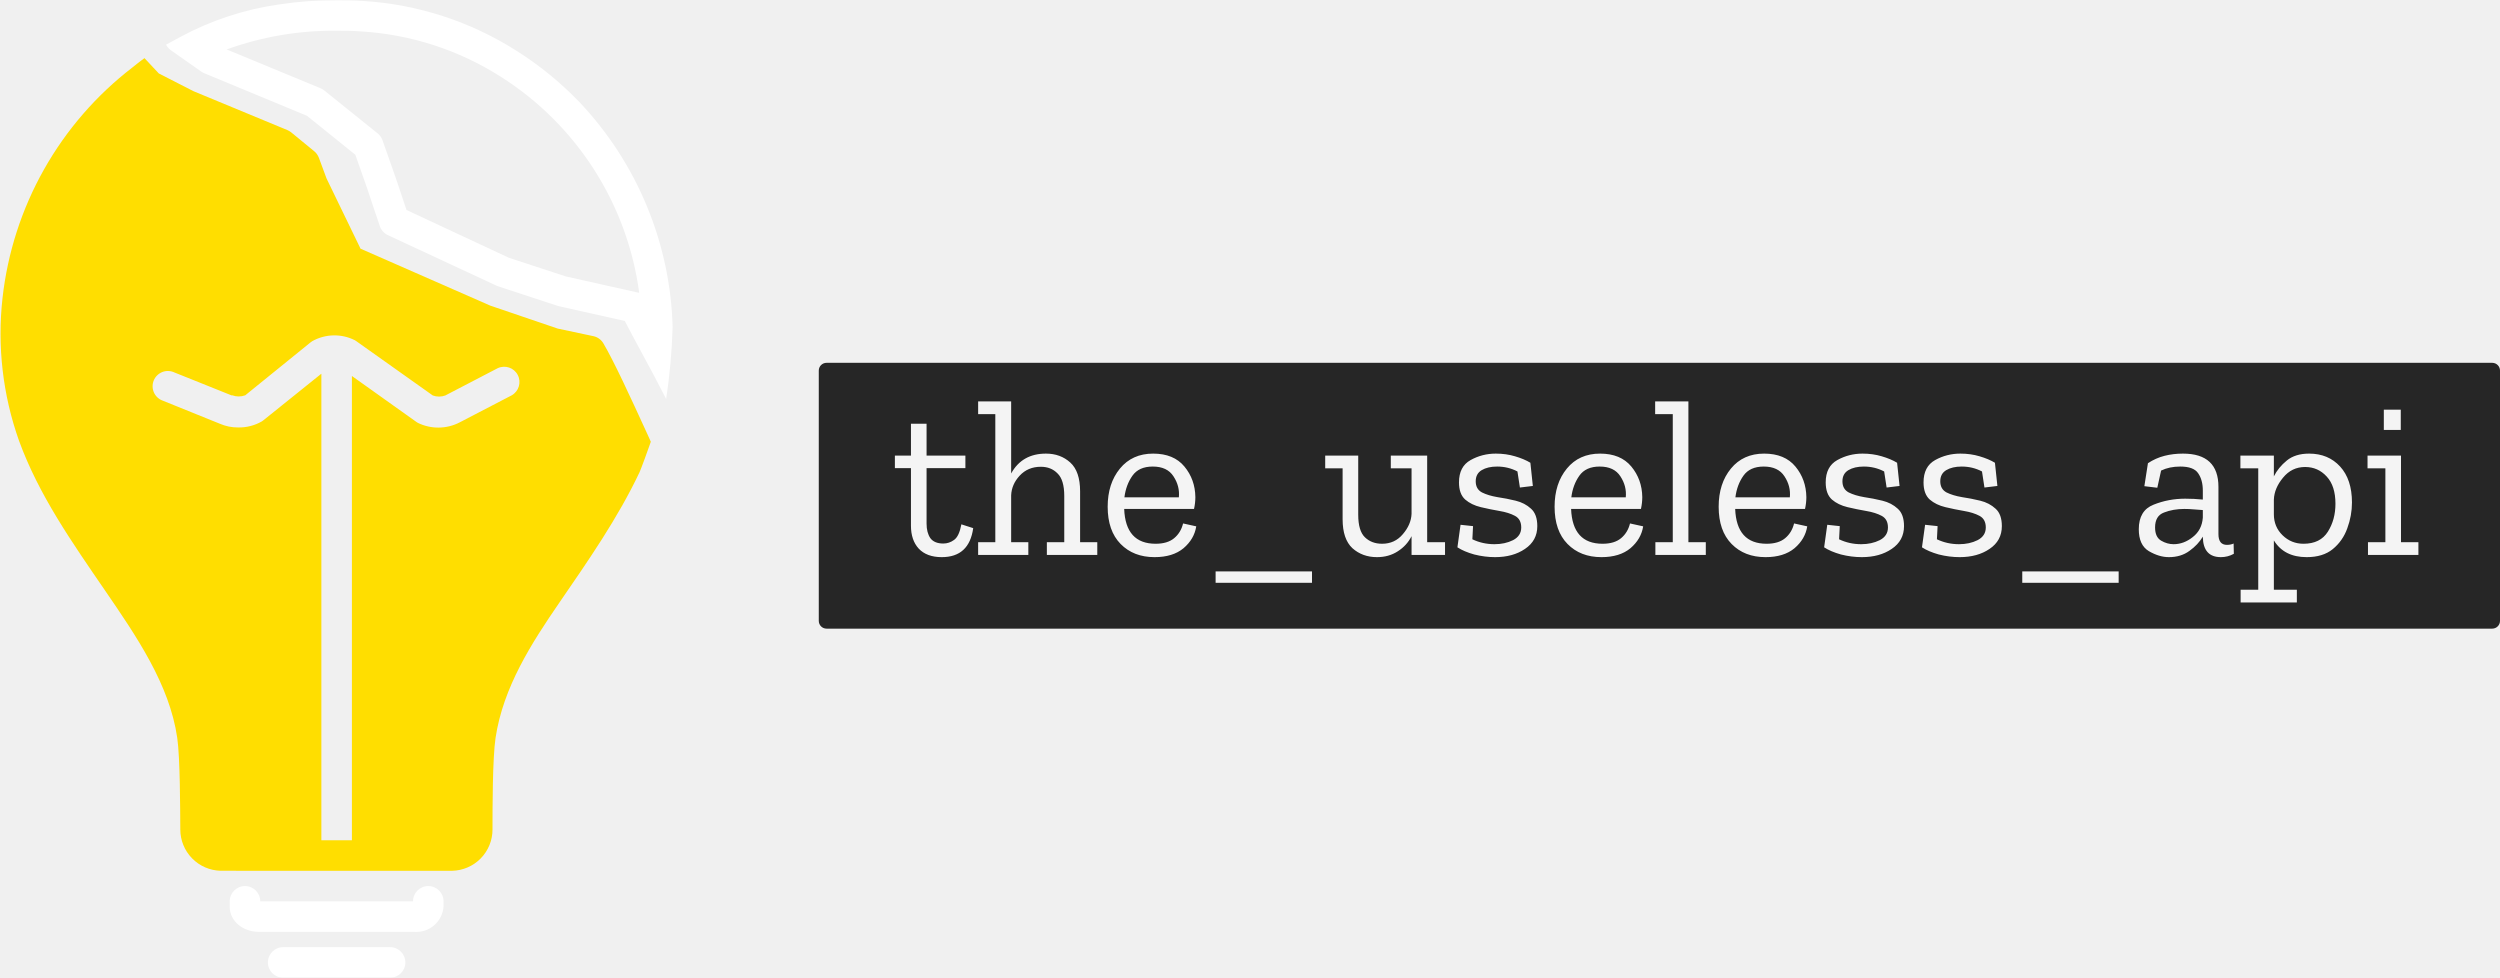
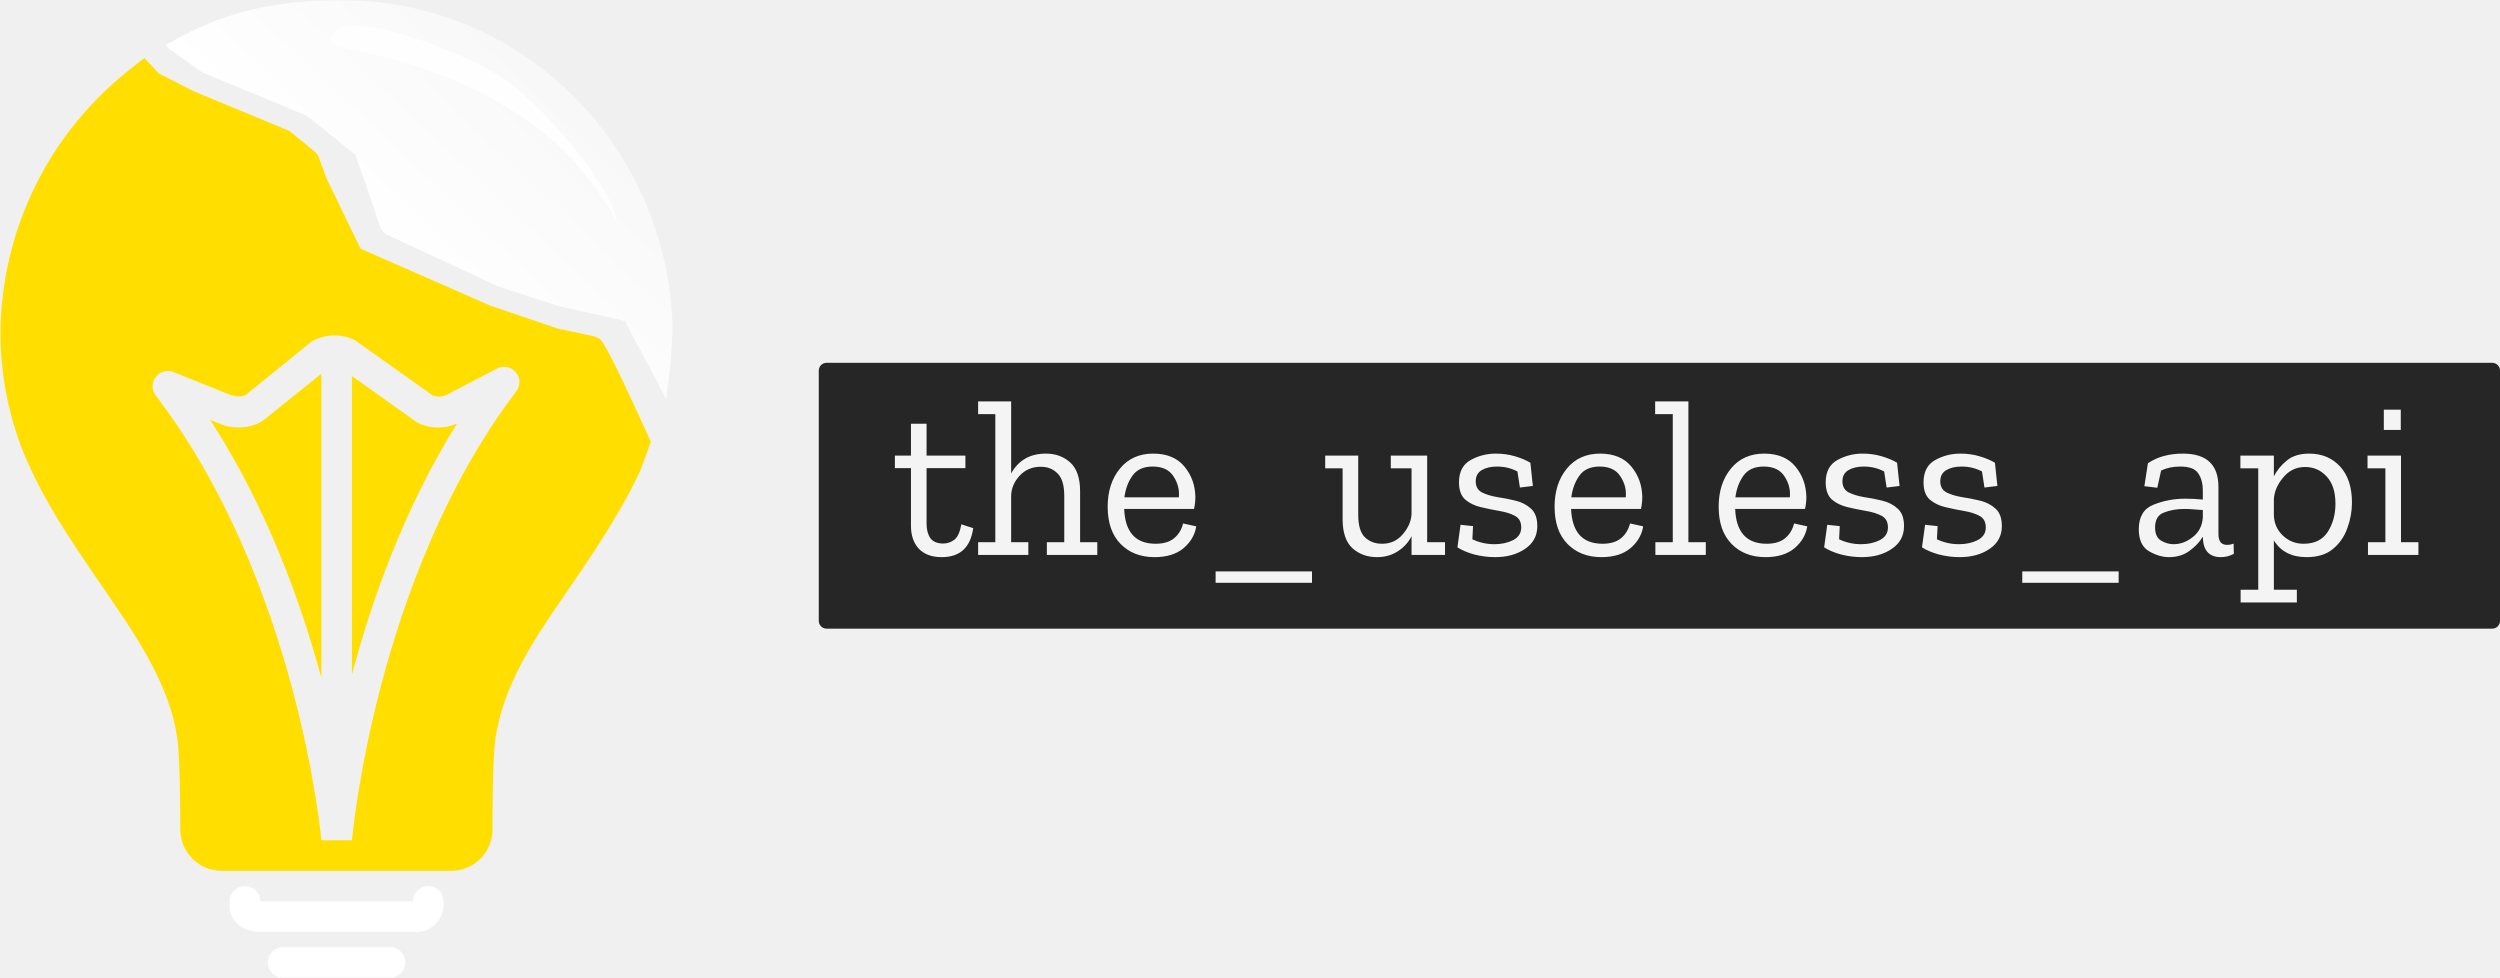
- <svg xmlns="http://www.w3.org/2000/svg" width="2577" height="1008" viewBox="0 0 2577 1008" fill="none">
-   <path d="M457.213 934.36V929.089C457.213 920.391 450.166 913.344 441.473 913.344C432.775 913.344 425.728 920.391 425.728 929.089H268.288C268.288 920.391 261.241 913.344 252.543 913.344C243.85 913.344 236.797 920.391 236.797 929.089V934.756C236.797 949.24 250.099 960.573 267.104 960.573H426.984C434.474 961.136 441.88 958.682 447.557 953.761C453.229 948.839 456.708 941.854 457.208 934.359L457.213 934.36Z" fill="white" />
+ <svg xmlns="http://www.w3.org/2000/svg" xmlns:xlink="http://www.w3.org/1999/xlink" width="2577" height="1008" viewBox="0 0 2577 1008" fill="none" version="1.1" id="svg24">
+   <defs id="defs28">
+     <linearGradient id="linearGradient1187">
+       <stop style="stop-color:#ffffff;stop-opacity:0.524;" offset="0" id="stop1183" />
+       <stop style="stop-color:#ffffff;stop-opacity:1;" offset="1" id="stop1185" />
+     </linearGradient>
+     <linearGradient id="linearGradient375">
+       <stop style="stop-color:#ffffff;stop-opacity:1;" offset="0" id="stop371" />
+       <stop style="stop-color:#ffffff;stop-opacity:1;" offset="1" id="stop373" />
+     </linearGradient>
+     <linearGradient xlink:href="#linearGradient375" id="linearGradient377" x1="535.765" y1="63.316" x2="393.48" y2="232.849" gradientUnits="userSpaceOnUse" />
+     <linearGradient xlink:href="#linearGradient375" id="linearGradient1122" gradientUnits="userSpaceOnUse" x1="535.765" y1="63.316" x2="393.48" y2="232.849" />
+     <linearGradient xlink:href="#linearGradient1187" id="linearGradient1189" x1="551.017" y1="66.646" x2="381.639" y2="246.02" gradientUnits="userSpaceOnUse" />
+   </defs>
+   <g mask="url(#mask1_1044_18)" id="g16" style="fill-opacity:1;fill:url(#linearGradient377);stroke:none">
+     <path d="m 177.2,52.547 30.385,21.333 c 0.953,0.672 1.985,1.229 3.068,1.651 l 105.803,43.849 49.828,40.146 12.203,34.718 12.911,38.574 c 1.271,4.026 4.11,7.37 7.87,9.286 l 113.041,52.588 1.735,0.63 60.218,19.755 1.495,0.474 68.255,15.271 c 7.401,14.718 28.416,52.27 42.667,80.453 3.708,-24.563 5.942,-49.328 6.687,-74.156 C 690.975,250.583 656.721,167.972 597.173,105.132 577.918,85.116 556.323,67.487 532.855,52.627 485.183,22.19 430.538,4.414 374.082,0.987 365.186,0.201 356.369,0.201 347.473,0.201 327.555,0.107 307.655,1.555 287.962,4.529 252.118,9.591 217.462,20.998 185.623,38.222 c -4.958,2.599 -9.838,5.354 -14.484,7.87 v 0.005 c 1.48,2.599 3.558,4.812 6.063,6.453 z" fill="white" id="path14" style="fill:url(#linearGradient1189);fill-opacity:1;stroke:none" />
+   </g>
+   <path id="rect1176" style="fill:#ffffff;fill-opacity:0.756;stroke-width:5;stroke-linecap:round;stroke-linejoin:round;stop-color:#000000" d="m 366.761,26.534 c -8.82,-0.092 -15.767,1.272 -19.611,4.854 -28.659,26.694 50.184,11.07 156.593,68.653 64.309,34.801 98.361,71.31 132.16,127.822 C 629.813,188.729 554.359,102.909 515.612,78.616 480.27,56.457 404.986,26.932 366.761,26.534 Z" />
+   <path d="M457.213 934.36V929.089C457.213 920.391 450.166 913.344 441.473 913.344C432.775 913.344 425.728 920.391 425.728 929.089H268.288C268.288 920.391 261.241 913.344 252.543 913.344C243.85 913.344 236.797 920.391 236.797 929.089V934.756C236.797 949.24 250.099 960.573 267.104 960.573H426.984C434.474 961.136 441.88 958.682 447.557 953.761C453.229 948.839 456.708 941.854 457.208 934.359L457.213 934.36Z" fill="white" id="path2" />
  <mask id="mask0_1044_18" style="mask-type:luminance" maskUnits="userSpaceOnUse" x="275" y="976" width="144" height="32">
-     <path d="M275 976H419V1007.81H275V976Z" fill="white" />
+     <path d="M275 976H419V1007.81H275V976Z" fill="white" id="path4" />
  </mask>
-   <g mask="url(#mask0_1044_18)">
-     <path d="M291.893 976.32C283.201 976.32 276.153 983.372 276.153 992.066C276.153 1000.76 283.2 1007.81 291.893 1007.81H402.101C410.799 1007.81 417.847 1000.76 417.847 992.066C417.847 983.372 410.8 976.32 402.101 976.32H291.893Z" fill="white" />
+   <g mask="url(#mask0_1044_18)" id="g9">
+     <path d="M291.893 976.32C283.201 976.32 276.153 983.372 276.153 992.066C276.153 1000.76 283.2 1007.81 291.893 1007.81H402.101C410.799 1007.81 417.847 1000.76 417.847 992.066C417.847 983.372 410.8 976.32 402.101 976.32H291.893Z" fill="white" id="path7" />
  </g>
  <mask id="mask1_1044_18" style="mask-type:luminance" maskUnits="userSpaceOnUse" x="171" y="0" width="523" height="412">
-     <path d="M171 0.187H693.667V412H171V0.187Z" fill="white" />
+     <path d="M171 0.187H693.667V412H171V0.187Z" fill="white" id="path11" />
  </mask>
-   <g mask="url(#mask1_1044_18)">
-     <path d="M177.2 52.547L207.585 73.88C208.538 74.552 209.57 75.109 210.653 75.531L316.456 119.38L366.284 159.526L378.487 194.244L391.398 232.818C392.669 236.844 395.508 240.188 399.268 242.104L512.309 294.692L514.044 295.322L574.262 315.077L575.757 315.551L644.012 330.822C651.413 345.54 672.428 383.092 686.679 411.275C690.387 386.712 692.621 361.947 693.366 337.119C690.975 250.583 656.721 167.972 597.173 105.132C577.918 85.116 556.323 67.487 532.855 52.627C485.183 22.19 430.538 4.414 374.082 0.987C365.186 0.201 356.369 0.201 347.473 0.201C327.555 0.107 307.655 1.555 287.962 4.529C252.118 9.591 217.462 20.998 185.623 38.222C180.665 40.821 175.785 43.576 171.139 46.092V46.097C172.619 48.696 174.697 50.91 177.202 52.55L177.2 52.547ZM347.467 31.687C355.336 31.687 363.92 31.687 372.264 32.395C423.321 35.473 472.759 51.483 515.931 78.916C554.597 103.338 587.436 135.947 612.139 174.438C636.836 212.927 652.795 256.37 658.884 301.698H658.02L583.156 284.927L524.51 265.719L419.026 216.438L408.162 184.006L394.307 144.646V144.651C393.349 141.87 391.63 139.417 389.349 137.562L334.245 93.245C333.073 92.302 331.776 91.537 330.385 90.964L233.64 50.974C270.113 37.756 308.676 31.22 347.468 31.688L347.467 31.687Z" fill="white" />
-   </g>
-   <path d="M466.107 897.6C477.232 897.35 487.815 892.756 495.585 884.792C503.356 876.829 507.695 866.136 507.674 855.011C507.674 834.151 507.674 781.407 510.825 760.547C518.695 708.354 547.746 663.172 576.95 620.667C606.153 578.156 636.857 534.074 659.21 486.84C660.705 483.611 668.497 462.439 670.861 455.351L667.32 447.481C648.898 407.257 632.918 372.539 621.976 353.96C619.778 350.205 616.132 347.528 611.898 346.559L574.819 338.684L505.464 315.069L371.638 256.345L336.607 184.001L328.737 162.747C327.742 159.986 325.998 157.559 323.701 155.741L300.086 136.377H300.081C298.904 135.45 297.607 134.68 296.227 134.091L199.32 93.946L163.659 75.686L148.94 59.94C144.294 63.17 136.581 69.466 136.581 69.466C99.403 98.04 68.373 133.821 45.351 174.669C22.33 215.524 7.789 260.596 2.597 307.2C-2.95 356.897 2.862 407.205 19.602 454.32C39.993 510.293 74.315 559.096 108.003 608.293C140.831 656.153 174.758 705.59 182.706 760.613C185.696 781.16 185.696 834.296 185.857 855.077C185.878 866.186 190.232 876.842 197.998 884.785C205.763 892.728 216.321 897.322 227.425 897.587L466.107 897.6ZM430.607 435.826C430.034 435.561 429.508 435.217 429.034 434.806L362.752 387.571L362.747 866.118H331.263V385.211L271.591 433.154L269.857 434.414V434.409C262.508 438.612 254.159 440.763 245.69 440.628C239.055 440.711 232.482 439.367 226.403 436.695L167.991 413.081L167.997 413.075C163.903 411.695 160.559 408.685 158.747 404.763C156.934 400.841 156.814 396.346 158.419 392.331C160.017 388.315 163.2 385.138 167.21 383.539C171.226 381.94 175.721 382.06 179.643 383.872L238.523 407.487H239.392C243.715 409.065 248.455 409.065 252.778 407.487L320.007 353.014L321.741 351.753H321.736C335.335 344.071 351.876 343.691 365.819 350.732C366.371 351.024 366.897 351.368 367.392 351.753L446.11 407.644V407.649C450.277 409.191 454.855 409.191 459.022 407.649L512.866 379.622C520.543 375.904 529.783 378.977 533.705 386.549C537.632 394.117 534.814 403.44 527.35 407.565L474.058 435.273V435.279C460.49 442.393 444.345 442.596 430.605 435.826L430.607 435.826Z" fill="#FFDE00" />
-   <rect x="844" y="374" width="1733" height="274" rx="8" fill="#262626" />
-   <path d="M1003.18 544.4C1000.42 564.333 989.61 574.3 970.75 574.3C960.477 574.3 952.58 571.387 947.06 565.56C941.693 559.733 939.01 551.837 939.01 541.87V482.53H922.45V469.65H939.01V436.76H955.11V469.65H995.13V482.53H955.11V539.8C955.11 545.933 956.413 550.917 959.02 554.75C961.78 558.43 966.227 560.27 972.36 560.27C976.347 560.27 980.027 559.043 983.4 556.59C986.927 554.137 989.457 548.77 990.99 540.49L1003.18 544.4ZM1131.08 572H1079.1V558.89H1097.04V511.28C1097.04 500.24 1094.74 492.497 1090.14 488.05C1085.69 483.45 1079.94 481.15 1072.89 481.15C1064 481.15 1056.71 484.217 1051.04 490.35C1045.52 496.33 1042.61 503.077 1042.3 510.59V558.89H1060.01V572H1008.26V558.89H1025.97V426.87H1008.26V413.76H1042.3V488.05C1049.81 474.403 1061.77 467.58 1078.18 467.58C1088.15 467.58 1096.5 470.647 1103.25 476.78C1110 482.913 1113.37 492.803 1113.37 506.45V558.89H1131.08V572ZM1233.1 542.56C1231.72 551.3 1227.35 558.813 1219.99 565.1C1212.63 571.233 1202.67 574.3 1190.09 574.3C1175.68 574.3 1164.03 569.777 1155.13 560.73C1146.24 551.683 1141.79 538.88 1141.79 522.32C1141.79 506.373 1146.01 493.263 1154.44 482.99C1162.88 472.717 1174.3 467.58 1188.71 467.58C1202.82 467.58 1213.55 472.027 1220.91 480.92C1228.27 489.813 1232.03 500.317 1232.18 512.43C1232.18 516.417 1231.72 520.48 1230.8 524.62H1158.81C1159.73 548.54 1170.54 560.5 1191.24 560.5C1199.37 560.5 1205.73 558.583 1210.33 554.75C1214.93 550.917 1218 545.857 1219.53 539.57L1233.1 542.56ZM1215.16 512.66C1215.93 504.993 1214.09 497.787 1209.64 491.04C1205.35 484.293 1198.22 480.92 1188.25 480.92C1178.75 480.92 1171.77 484.063 1167.32 490.35C1162.88 496.637 1160.12 504.073 1159.04 512.66H1215.16ZM1253.05 589.02H1352.41V600.75H1253.05V589.02ZM1489.53 572H1455.03V552.68C1451.81 559.12 1447.06 564.333 1440.77 568.32C1434.64 572.307 1427.51 574.3 1419.38 574.3C1409.41 574.3 1400.98 571.233 1394.08 565.1C1387.33 558.813 1383.96 548.847 1383.96 535.2V482.76H1366.02V469.65H1400.06V530.6C1400.06 541.64 1402.36 549.383 1406.96 553.83C1411.56 558.277 1417.46 560.5 1424.67 560.5C1433.41 560.5 1440.54 557.203 1446.06 550.61C1451.73 544.017 1454.72 537.04 1455.03 529.68V482.76H1433.64V469.65H1471.13V558.89H1489.53V572ZM1584.65 542.33C1584.65 552.297 1580.43 560.117 1572 565.79C1563.72 571.463 1553.44 574.3 1541.18 574.3C1533.97 574.3 1526.76 573.38 1519.56 571.54C1512.5 569.547 1506.75 567.093 1502.31 564.18L1505.53 540.95L1518.41 542.33L1517.72 555.9C1524.77 559.273 1532.36 560.96 1540.49 560.96C1547.69 560.96 1554.06 559.58 1559.58 556.82C1565.25 553.907 1568.09 549.537 1568.09 543.71C1568.09 538.037 1565.94 534.05 1561.65 531.75C1557.35 529.45 1551.99 527.763 1545.55 526.69C1539.26 525.617 1532.9 524.313 1526.46 522.78C1520.02 521.247 1514.65 518.64 1510.36 514.96C1506.06 511.127 1503.92 505.223 1503.92 497.25C1503.92 486.363 1507.9 478.697 1515.88 474.25C1523.85 469.803 1532.51 467.58 1541.87 467.58C1548.92 467.58 1555.51 468.5 1561.65 470.34C1567.93 472.18 1573.22 474.403 1577.52 477.01L1580.05 500.93L1566.71 502.54L1564.18 485.98C1557.74 482.607 1550.76 480.92 1543.25 480.92C1536.81 480.92 1531.52 482.147 1527.38 484.6C1523.24 487.053 1521.17 490.887 1521.17 496.1C1521.17 501.467 1523.31 505.3 1527.61 507.6C1531.9 509.747 1537.19 511.357 1543.48 512.43C1549.76 513.35 1556.05 514.577 1562.34 516.11C1568.62 517.643 1573.91 520.403 1578.21 524.39C1582.5 528.223 1584.65 534.203 1584.65 542.33ZM1693.78 542.56C1692.4 551.3 1688.03 558.813 1680.67 565.1C1673.31 571.233 1663.34 574.3 1650.77 574.3C1636.35 574.3 1624.7 569.777 1615.81 560.73C1606.91 551.683 1602.47 538.88 1602.47 522.32C1602.47 506.373 1606.68 493.263 1615.12 482.99C1623.55 472.717 1634.97 467.58 1649.39 467.58C1663.49 467.58 1674.23 472.027 1681.59 480.92C1688.95 489.813 1692.7 500.317 1692.86 512.43C1692.86 516.417 1692.4 520.48 1691.48 524.62H1619.49C1620.41 548.54 1631.22 560.5 1651.92 560.5C1660.04 560.5 1666.41 558.583 1671.01 554.75C1675.61 550.917 1678.67 545.857 1680.21 539.57L1693.78 542.56ZM1675.84 512.66C1676.6 504.993 1674.76 497.787 1670.32 491.04C1666.02 484.293 1658.89 480.92 1648.93 480.92C1639.42 480.92 1632.44 484.063 1628 490.35C1623.55 496.637 1620.79 504.073 1619.72 512.66H1675.84ZM1758.34 572H1706.36V558.89H1724.3V426.87H1706.13V413.76H1740.4V558.89H1758.34V572ZM1862.91 542.56C1861.53 551.3 1857.16 558.813 1849.8 565.1C1842.44 571.233 1832.47 574.3 1819.9 574.3C1805.48 574.3 1793.83 569.777 1784.94 560.73C1776.04 551.683 1771.6 538.88 1771.6 522.32C1771.6 506.373 1775.81 493.263 1784.25 482.99C1792.68 472.717 1804.1 467.58 1818.52 467.58C1832.62 467.58 1843.36 472.027 1850.72 480.92C1858.08 489.813 1861.83 500.317 1861.99 512.43C1861.99 516.417 1861.53 520.48 1860.61 524.62H1788.62C1789.54 548.54 1800.35 560.5 1821.05 560.5C1829.17 560.5 1835.54 558.583 1840.14 554.75C1844.74 550.917 1847.8 545.857 1849.34 539.57L1862.91 542.56ZM1844.97 512.66C1845.73 504.993 1843.89 497.787 1839.45 491.04C1835.15 484.293 1828.02 480.92 1818.06 480.92C1808.55 480.92 1801.57 484.063 1797.13 490.35C1792.68 496.637 1789.92 504.073 1788.85 512.66H1844.97ZM1962.66 542.33C1962.66 552.297 1958.45 560.117 1950.01 565.79C1941.73 571.463 1931.46 574.3 1919.19 574.3C1911.99 574.3 1904.78 573.38 1897.57 571.54C1890.52 569.547 1884.77 567.093 1880.32 564.18L1883.54 540.95L1896.42 542.33L1895.73 555.9C1902.79 559.273 1910.38 560.96 1918.5 560.96C1925.71 560.96 1932.07 559.58 1937.59 556.82C1943.27 553.907 1946.1 549.537 1946.1 543.71C1946.1 538.037 1943.96 534.05 1939.66 531.75C1935.37 529.45 1930 527.763 1923.56 526.69C1917.28 525.617 1910.91 524.313 1904.47 522.78C1898.03 521.247 1892.67 518.64 1888.37 514.96C1884.08 511.127 1881.93 505.223 1881.93 497.25C1881.93 486.363 1885.92 478.697 1893.89 474.25C1901.87 469.803 1910.53 467.58 1919.88 467.58C1926.94 467.58 1933.53 468.5 1939.66 470.34C1945.95 472.18 1951.24 474.403 1955.53 477.01L1958.06 500.93L1944.72 502.54L1942.19 485.98C1935.75 482.607 1928.78 480.92 1921.26 480.92C1914.82 480.92 1909.53 482.147 1905.39 484.6C1901.25 487.053 1899.18 490.887 1899.18 496.1C1899.18 501.467 1901.33 505.3 1905.62 507.6C1909.92 509.747 1915.21 511.357 1921.49 512.43C1927.78 513.35 1934.07 514.577 1940.35 516.11C1946.64 517.643 1951.93 520.403 1956.22 524.39C1960.52 528.223 1962.66 534.203 1962.66 542.33ZM2063.51 542.33C2063.51 552.297 2059.3 560.117 2050.86 565.79C2042.58 571.463 2032.31 574.3 2020.04 574.3C2012.84 574.3 2005.63 573.38 1998.42 571.54C1991.37 569.547 1985.62 567.093 1981.17 564.18L1984.39 540.95L1997.27 542.33L1996.58 555.9C2003.64 559.273 2011.23 560.96 2019.35 560.96C2026.56 560.96 2032.92 559.58 2038.44 556.82C2044.12 553.907 2046.95 549.537 2046.95 543.71C2046.95 538.037 2044.81 534.05 2040.51 531.75C2036.22 529.45 2030.85 527.763 2024.41 526.69C2018.13 525.617 2011.76 524.313 2005.32 522.78C1998.88 521.247 1993.52 518.64 1989.22 514.96C1984.93 511.127 1982.78 505.223 1982.78 497.25C1982.78 486.363 1986.77 478.697 1994.74 474.25C2002.72 469.803 2011.38 467.58 2020.73 467.58C2027.79 467.58 2034.38 468.5 2040.51 470.34C2046.8 472.18 2052.09 474.403 2056.38 477.01L2058.91 500.93L2045.57 502.54L2043.04 485.98C2036.6 482.607 2029.63 480.92 2022.11 480.92C2015.67 480.92 2010.38 482.147 2006.24 484.6C2002.1 487.053 2000.03 490.887 2000.03 496.1C2000.03 501.467 2002.18 505.3 2006.47 507.6C2010.77 509.747 2016.06 511.357 2022.34 512.43C2028.63 513.35 2034.92 514.577 2041.2 516.11C2047.49 517.643 2052.78 520.403 2057.07 524.39C2061.37 528.223 2063.51 534.203 2063.51 542.33ZM2084.55 589.02H2183.91V600.75H2084.55V589.02ZM2214.09 477.47C2219.45 473.943 2225.13 471.413 2231.11 469.88C2237.09 468.347 2243.45 467.58 2250.2 467.58C2274.58 467.58 2286.77 479.003 2286.77 501.85V550.61C2286.77 557.97 2289.68 561.65 2295.51 561.65C2298.11 561.65 2300.41 561.19 2302.41 560.27L2302.64 570.85C2298.5 573.15 2294.05 574.3 2289.3 574.3C2277.18 574.3 2270.97 567.4 2270.67 553.6V553.14C2267.45 558.66 2262.85 563.567 2256.87 567.86C2251.04 572.153 2243.99 574.3 2235.71 574.3C2228.96 574.3 2222.06 572.23 2215.01 568.09C2208.11 563.95 2204.66 556.437 2204.66 545.55C2204.66 532.67 2209.72 524.237 2219.84 520.25C2230.11 516.11 2241 514.04 2252.5 514.04C2255.56 514.04 2258.63 514.117 2261.7 514.27C2264.92 514.423 2267.91 514.653 2270.67 514.96V505.76C2270.67 498.4 2269.06 492.42 2265.84 487.82C2262.77 483.22 2256.64 480.92 2247.44 480.92C2239.92 480.92 2233.33 482.3 2227.66 485.06L2223.75 502.77L2210.41 501.16L2214.09 477.47ZM2270.67 533.59V525.77C2267.75 525.617 2264.69 525.387 2261.47 525.08C2258.25 524.773 2254.95 524.62 2251.58 524.62C2243.91 524.62 2236.93 525.847 2230.65 528.3C2224.51 530.6 2221.45 535.737 2221.45 543.71C2221.45 550.303 2223.52 554.827 2227.66 557.28C2231.8 559.733 2236.09 560.96 2240.54 560.96C2247.59 560.96 2254.18 558.507 2260.32 553.6C2266.6 548.693 2270.05 542.023 2270.67 533.59ZM2424.4 517.95C2424.4 526.997 2422.79 535.89 2419.57 544.63C2416.5 553.217 2411.52 560.347 2404.62 566.02C2397.87 571.54 2388.9 574.3 2377.71 574.3C2362.22 574.3 2350.95 568.55 2343.9 557.05V607.88H2367.59V620.99H2309.63V607.88H2327.8V482.76H2309.4V469.65H2343.9V491.04C2346.96 484.907 2351.41 479.463 2357.24 474.71C2363.06 469.957 2370.73 467.58 2380.24 467.58C2393.42 467.58 2404.08 472.027 2412.21 480.92C2420.33 489.813 2424.4 502.157 2424.4 517.95ZM2407.38 519.33C2407.38 507.063 2404.39 497.71 2398.41 491.27C2392.43 484.677 2384.99 481.38 2376.1 481.38C2366.9 481.38 2359.31 485.06 2353.33 492.42C2347.35 499.627 2344.2 507.14 2343.9 514.96V530.14C2343.9 538.727 2346.89 545.933 2352.87 551.76C2358.85 557.587 2366.05 560.5 2374.49 560.5C2385.99 560.5 2394.34 556.36 2399.56 548.08C2404.77 539.8 2407.38 530.217 2407.38 519.33ZM2457.24 443.2V422.27H2474.72V443.2H2457.24ZM2492.89 572H2440.91V558.89H2458.85V482.76H2440.45V469.65H2474.95V558.89H2492.89V572Z" fill="#F4F4F4" />
+   <path id="path18" style="fill:#ffde00;fill-opacity:1" d="M 148.939 59.939 C 144.293 63.169 136.58 69.467 136.58 69.467 C 99.403 98.04 68.373 133.822 45.352 174.67 C 22.33 215.525 7.79 260.595 2.598 307.199 C -2.949 356.896 2.862 407.205 19.602 454.32 C 39.992 510.293 74.316 559.096 108.004 608.293 C 140.832 656.153 174.757 705.59 182.705 760.613 C 185.695 781.16 185.696 834.295 185.857 855.076 C 185.878 866.185 190.232 876.842 197.998 884.785 C 205.763 892.728 216.322 897.323 227.426 897.588 L 466.107 897.6 C 477.232 897.35 487.816 892.757 495.586 884.793 C 503.357 876.83 507.695 866.137 507.674 855.012 C 507.674 834.152 507.673 781.407 510.824 760.547 C 518.694 708.354 547.745 663.173 576.949 620.668 C 606.152 578.157 636.858 534.074 659.211 486.84 C 660.706 483.611 668.497 462.44 670.861 455.352 L 667.32 447.48 C 648.898 407.257 632.919 372.54 621.977 353.961 C 619.779 350.206 616.132 347.528 611.898 346.559 L 574.818 338.684 L 505.465 315.068 L 371.639 256.346 L 336.607 184.002 L 328.736 162.746 C 327.741 159.985 325.998 157.558 323.701 155.74 L 300.086 136.377 L 300.08 136.377 C 298.903 135.45 297.607 134.681 296.227 134.092 L 199.32 93.945 L 163.658 75.686 L 148.939 59.939 z M 343.648 345.721 C 351.226 345.546 358.847 347.212 365.818 350.732 C 366.37 351.024 366.898 351.369 367.393 351.754 L 446.109 407.645 L 446.109 407.648 C 450.276 409.19 454.854 409.19 459.021 407.648 L 512.865 379.621 C 520.542 375.903 529.783 378.977 533.705 386.549 C 536.343 391.633 535.878 397.477 533.064 402.037 L 533.146 402.102 C 532.779 402.582 532.438 403.079 532.072 403.561 C 532.056 403.581 532.043 403.603 532.027 403.623 C 386.33 595.219 362.824 866.006 362.824 866.006 L 362.746 866 L 362.746 866.117 L 331.264 866.117 L 331.264 866.041 C 331.255 865.942 307.331 599.501 160.576 407.736 C 159.87 406.817 159.241 405.834 158.746 404.764 C 156.933 400.842 156.815 396.345 158.42 392.33 C 160.018 388.314 163.201 385.138 167.211 383.539 C 171.227 381.94 175.721 382.059 179.643 383.871 L 238.523 407.486 L 239.393 407.486 C 243.716 409.064 248.454 409.064 252.777 407.486 L 320.008 353.014 L 321.74 351.754 L 321.736 351.754 C 328.536 347.913 336.07 345.896 343.648 345.721 z M 331.264 385.211 L 271.592 433.154 L 269.857 434.414 L 269.857 434.408 C 262.508 438.611 254.158 440.764 245.689 440.629 C 239.054 440.712 232.481 439.367 226.402 436.695 L 216.641 432.75 C 274.295 521.765 309.775 619.145 331.264 698.789 L 331.264 385.211 z M 362.752 387.57 L 362.748 695.402 C 383.414 617.505 417.064 523.241 471.094 436.615 C 458.176 442.307 443.368 442.113 430.607 435.826 L 430.605 435.826 C 430.033 435.561 429.507 435.217 429.033 434.807 L 362.752 387.57 z " />
+   <rect x="844" y="374" width="1733" height="274" rx="8" fill="#262626" id="rect20" />
+   <path d="M1003.18 544.4C1000.42 564.333 989.61 574.3 970.75 574.3C960.477 574.3 952.58 571.387 947.06 565.56C941.693 559.733 939.01 551.837 939.01 541.87V482.53H922.45V469.65H939.01V436.76H955.11V469.65H995.13V482.53H955.11V539.8C955.11 545.933 956.413 550.917 959.02 554.75C961.78 558.43 966.227 560.27 972.36 560.27C976.347 560.27 980.027 559.043 983.4 556.59C986.927 554.137 989.457 548.77 990.99 540.49L1003.18 544.4ZM1131.08 572H1079.1V558.89H1097.04V511.28C1097.04 500.24 1094.74 492.497 1090.14 488.05C1085.69 483.45 1079.94 481.15 1072.89 481.15C1064 481.15 1056.71 484.217 1051.04 490.35C1045.52 496.33 1042.61 503.077 1042.3 510.59V558.89H1060.01V572H1008.26V558.89H1025.97V426.87H1008.26V413.76H1042.3V488.05C1049.81 474.403 1061.77 467.58 1078.18 467.58C1088.15 467.58 1096.5 470.647 1103.25 476.78C1110 482.913 1113.37 492.803 1113.37 506.45V558.89H1131.08V572ZM1233.1 542.56C1231.72 551.3 1227.35 558.813 1219.99 565.1C1212.63 571.233 1202.67 574.3 1190.09 574.3C1175.68 574.3 1164.03 569.777 1155.13 560.73C1146.24 551.683 1141.79 538.88 1141.79 522.32C1141.79 506.373 1146.01 493.263 1154.44 482.99C1162.88 472.717 1174.3 467.58 1188.71 467.58C1202.82 467.58 1213.55 472.027 1220.91 480.92C1228.27 489.813 1232.03 500.317 1232.18 512.43C1232.18 516.417 1231.72 520.48 1230.8 524.62H1158.81C1159.73 548.54 1170.54 560.5 1191.24 560.5C1199.37 560.5 1205.73 558.583 1210.33 554.75C1214.93 550.917 1218 545.857 1219.53 539.57L1233.1 542.56ZM1215.16 512.66C1215.93 504.993 1214.09 497.787 1209.64 491.04C1205.35 484.293 1198.22 480.92 1188.25 480.92C1178.75 480.92 1171.77 484.063 1167.32 490.35C1162.88 496.637 1160.12 504.073 1159.04 512.66H1215.16ZM1253.05 589.02H1352.41V600.75H1253.05V589.02ZM1489.53 572H1455.03V552.68C1451.81 559.12 1447.06 564.333 1440.77 568.32C1434.64 572.307 1427.51 574.3 1419.38 574.3C1409.41 574.3 1400.98 571.233 1394.08 565.1C1387.33 558.813 1383.96 548.847 1383.96 535.2V482.76H1366.02V469.65H1400.06V530.6C1400.06 541.64 1402.36 549.383 1406.96 553.83C1411.56 558.277 1417.46 560.5 1424.67 560.5C1433.41 560.5 1440.54 557.203 1446.06 550.61C1451.73 544.017 1454.72 537.04 1455.03 529.68V482.76H1433.64V469.65H1471.13V558.89H1489.53V572ZM1584.65 542.33C1584.65 552.297 1580.43 560.117 1572 565.79C1563.72 571.463 1553.44 574.3 1541.18 574.3C1533.97 574.3 1526.76 573.38 1519.56 571.54C1512.5 569.547 1506.75 567.093 1502.31 564.18L1505.53 540.95L1518.41 542.33L1517.72 555.9C1524.77 559.273 1532.36 560.96 1540.49 560.96C1547.69 560.96 1554.06 559.58 1559.58 556.82C1565.25 553.907 1568.09 549.537 1568.09 543.71C1568.09 538.037 1565.94 534.05 1561.65 531.75C1557.35 529.45 1551.99 527.763 1545.55 526.69C1539.26 525.617 1532.9 524.313 1526.46 522.78C1520.02 521.247 1514.65 518.64 1510.36 514.96C1506.06 511.127 1503.92 505.223 1503.92 497.25C1503.92 486.363 1507.9 478.697 1515.88 474.25C1523.85 469.803 1532.51 467.58 1541.87 467.58C1548.92 467.58 1555.51 468.5 1561.65 470.34C1567.93 472.18 1573.22 474.403 1577.52 477.01L1580.05 500.93L1566.71 502.54L1564.18 485.98C1557.74 482.607 1550.76 480.92 1543.25 480.92C1536.81 480.92 1531.52 482.147 1527.38 484.6C1523.24 487.053 1521.17 490.887 1521.17 496.1C1521.17 501.467 1523.31 505.3 1527.61 507.6C1531.9 509.747 1537.19 511.357 1543.48 512.43C1549.76 513.35 1556.05 514.577 1562.34 516.11C1568.62 517.643 1573.91 520.403 1578.21 524.39C1582.5 528.223 1584.65 534.203 1584.65 542.33ZM1693.78 542.56C1692.4 551.3 1688.03 558.813 1680.67 565.1C1673.31 571.233 1663.34 574.3 1650.77 574.3C1636.35 574.3 1624.7 569.777 1615.81 560.73C1606.91 551.683 1602.47 538.88 1602.47 522.32C1602.47 506.373 1606.68 493.263 1615.12 482.99C1623.55 472.717 1634.97 467.58 1649.39 467.58C1663.49 467.58 1674.23 472.027 1681.59 480.92C1688.95 489.813 1692.7 500.317 1692.86 512.43C1692.86 516.417 1692.4 520.48 1691.48 524.62H1619.49C1620.41 548.54 1631.22 560.5 1651.92 560.5C1660.04 560.5 1666.41 558.583 1671.01 554.75C1675.61 550.917 1678.67 545.857 1680.21 539.57L1693.78 542.56ZM1675.84 512.66C1676.6 504.993 1674.76 497.787 1670.32 491.04C1666.02 484.293 1658.89 480.92 1648.93 480.92C1639.42 480.92 1632.44 484.063 1628 490.35C1623.55 496.637 1620.79 504.073 1619.72 512.66H1675.84ZM1758.34 572H1706.36V558.89H1724.3V426.87H1706.13V413.76H1740.4V558.89H1758.34V572ZM1862.91 542.56C1861.53 551.3 1857.16 558.813 1849.8 565.1C1842.44 571.233 1832.47 574.3 1819.9 574.3C1805.48 574.3 1793.83 569.777 1784.94 560.73C1776.04 551.683 1771.6 538.88 1771.6 522.32C1771.6 506.373 1775.81 493.263 1784.25 482.99C1792.68 472.717 1804.1 467.58 1818.52 467.58C1832.62 467.58 1843.36 472.027 1850.72 480.92C1858.08 489.813 1861.83 500.317 1861.99 512.43C1861.99 516.417 1861.53 520.48 1860.61 524.62H1788.62C1789.54 548.54 1800.35 560.5 1821.05 560.5C1829.17 560.5 1835.54 558.583 1840.14 554.75C1844.74 550.917 1847.8 545.857 1849.34 539.57L1862.91 542.56ZM1844.97 512.66C1845.73 504.993 1843.89 497.787 1839.45 491.04C1835.15 484.293 1828.02 480.92 1818.06 480.92C1808.55 480.92 1801.57 484.063 1797.13 490.35C1792.68 496.637 1789.92 504.073 1788.85 512.66H1844.97ZM1962.66 542.33C1962.66 552.297 1958.45 560.117 1950.01 565.79C1941.73 571.463 1931.46 574.3 1919.19 574.3C1911.99 574.3 1904.78 573.38 1897.57 571.54C1890.52 569.547 1884.77 567.093 1880.32 564.18L1883.54 540.95L1896.42 542.33L1895.73 555.9C1902.79 559.273 1910.38 560.96 1918.5 560.96C1925.71 560.96 1932.07 559.58 1937.59 556.82C1943.27 553.907 1946.1 549.537 1946.1 543.71C1946.1 538.037 1943.96 534.05 1939.66 531.75C1935.37 529.45 1930 527.763 1923.56 526.69C1917.28 525.617 1910.91 524.313 1904.47 522.78C1898.03 521.247 1892.67 518.64 1888.37 514.96C1884.08 511.127 1881.93 505.223 1881.93 497.25C1881.93 486.363 1885.92 478.697 1893.89 474.25C1901.87 469.803 1910.53 467.58 1919.88 467.58C1926.94 467.58 1933.53 468.5 1939.66 470.34C1945.95 472.18 1951.24 474.403 1955.53 477.01L1958.06 500.93L1944.72 502.54L1942.19 485.98C1935.75 482.607 1928.78 480.92 1921.26 480.92C1914.82 480.92 1909.53 482.147 1905.39 484.6C1901.25 487.053 1899.18 490.887 1899.18 496.1C1899.18 501.467 1901.33 505.3 1905.62 507.6C1909.92 509.747 1915.21 511.357 1921.49 512.43C1927.78 513.35 1934.07 514.577 1940.35 516.11C1946.64 517.643 1951.93 520.403 1956.22 524.39C1960.52 528.223 1962.66 534.203 1962.66 542.33ZM2063.51 542.33C2063.51 552.297 2059.3 560.117 2050.86 565.79C2042.58 571.463 2032.31 574.3 2020.04 574.3C2012.84 574.3 2005.63 573.38 1998.42 571.54C1991.37 569.547 1985.62 567.093 1981.17 564.18L1984.39 540.95L1997.27 542.33L1996.58 555.9C2003.64 559.273 2011.23 560.96 2019.35 560.96C2026.56 560.96 2032.92 559.58 2038.44 556.82C2044.12 553.907 2046.95 549.537 2046.95 543.71C2046.95 538.037 2044.81 534.05 2040.51 531.75C2036.22 529.45 2030.85 527.763 2024.41 526.69C2018.13 525.617 2011.76 524.313 2005.32 522.78C1998.88 521.247 1993.52 518.64 1989.22 514.96C1984.93 511.127 1982.78 505.223 1982.78 497.25C1982.78 486.363 1986.77 478.697 1994.74 474.25C2002.72 469.803 2011.38 467.58 2020.73 467.58C2027.79 467.58 2034.38 468.5 2040.51 470.34C2046.8 472.18 2052.09 474.403 2056.38 477.01L2058.91 500.93L2045.57 502.54L2043.04 485.98C2036.6 482.607 2029.63 480.92 2022.11 480.92C2015.67 480.92 2010.38 482.147 2006.24 484.6C2002.1 487.053 2000.03 490.887 2000.03 496.1C2000.03 501.467 2002.18 505.3 2006.47 507.6C2010.77 509.747 2016.06 511.357 2022.34 512.43C2028.63 513.35 2034.92 514.577 2041.2 516.11C2047.49 517.643 2052.78 520.403 2057.07 524.39C2061.37 528.223 2063.51 534.203 2063.51 542.33ZM2084.55 589.02H2183.91V600.75H2084.55V589.02ZM2214.09 477.47C2219.45 473.943 2225.13 471.413 2231.11 469.88C2237.09 468.347 2243.45 467.58 2250.2 467.58C2274.58 467.58 2286.77 479.003 2286.77 501.85V550.61C2286.77 557.97 2289.68 561.65 2295.51 561.65C2298.11 561.65 2300.41 561.19 2302.41 560.27L2302.64 570.85C2298.5 573.15 2294.05 574.3 2289.3 574.3C2277.18 574.3 2270.97 567.4 2270.67 553.6V553.14C2267.45 558.66 2262.85 563.567 2256.87 567.86C2251.04 572.153 2243.99 574.3 2235.71 574.3C2228.96 574.3 2222.06 572.23 2215.01 568.09C2208.11 563.95 2204.66 556.437 2204.66 545.55C2204.66 532.67 2209.72 524.237 2219.84 520.25C2230.11 516.11 2241 514.04 2252.5 514.04C2255.56 514.04 2258.63 514.117 2261.7 514.27C2264.92 514.423 2267.91 514.653 2270.67 514.96V505.76C2270.67 498.4 2269.06 492.42 2265.84 487.82C2262.77 483.22 2256.64 480.92 2247.44 480.92C2239.92 480.92 2233.33 482.3 2227.66 485.06L2223.75 502.77L2210.41 501.16L2214.09 477.47ZM2270.67 533.59V525.77C2267.75 525.617 2264.69 525.387 2261.47 525.08C2258.25 524.773 2254.95 524.62 2251.58 524.62C2243.91 524.62 2236.93 525.847 2230.65 528.3C2224.51 530.6 2221.45 535.737 2221.45 543.71C2221.45 550.303 2223.52 554.827 2227.66 557.28C2231.8 559.733 2236.09 560.96 2240.54 560.96C2247.59 560.96 2254.18 558.507 2260.32 553.6C2266.6 548.693 2270.05 542.023 2270.67 533.59ZM2424.4 517.95C2424.4 526.997 2422.79 535.89 2419.57 544.63C2416.5 553.217 2411.52 560.347 2404.62 566.02C2397.87 571.54 2388.9 574.3 2377.71 574.3C2362.22 574.3 2350.95 568.55 2343.9 557.05V607.88H2367.59V620.99H2309.63V607.88H2327.8V482.76H2309.4V469.65H2343.9V491.04C2346.96 484.907 2351.41 479.463 2357.24 474.71C2363.06 469.957 2370.73 467.58 2380.24 467.58C2393.42 467.58 2404.08 472.027 2412.21 480.92C2420.33 489.813 2424.4 502.157 2424.4 517.95ZM2407.38 519.33C2407.38 507.063 2404.39 497.71 2398.41 491.27C2392.43 484.677 2384.99 481.38 2376.1 481.38C2366.9 481.38 2359.31 485.06 2353.33 492.42C2347.35 499.627 2344.2 507.14 2343.9 514.96V530.14C2343.9 538.727 2346.89 545.933 2352.87 551.76C2358.85 557.587 2366.05 560.5 2374.49 560.5C2385.99 560.5 2394.34 556.36 2399.56 548.08C2404.77 539.8 2407.38 530.217 2407.38 519.33ZM2457.24 443.2V422.27H2474.72V443.2H2457.24ZM2492.89 572H2440.91V558.89H2458.85V482.76H2440.45V469.65H2474.95V558.89H2492.89V572Z" fill="#F4F4F4" id="path22" />
+   <g mask="url(#mask1_1044_18)" id="g1118" style="fill:url(#linearGradient1122);fill-opacity:1;stroke:none" transform="translate(-539.5388,-504.3634)" />
</svg>
